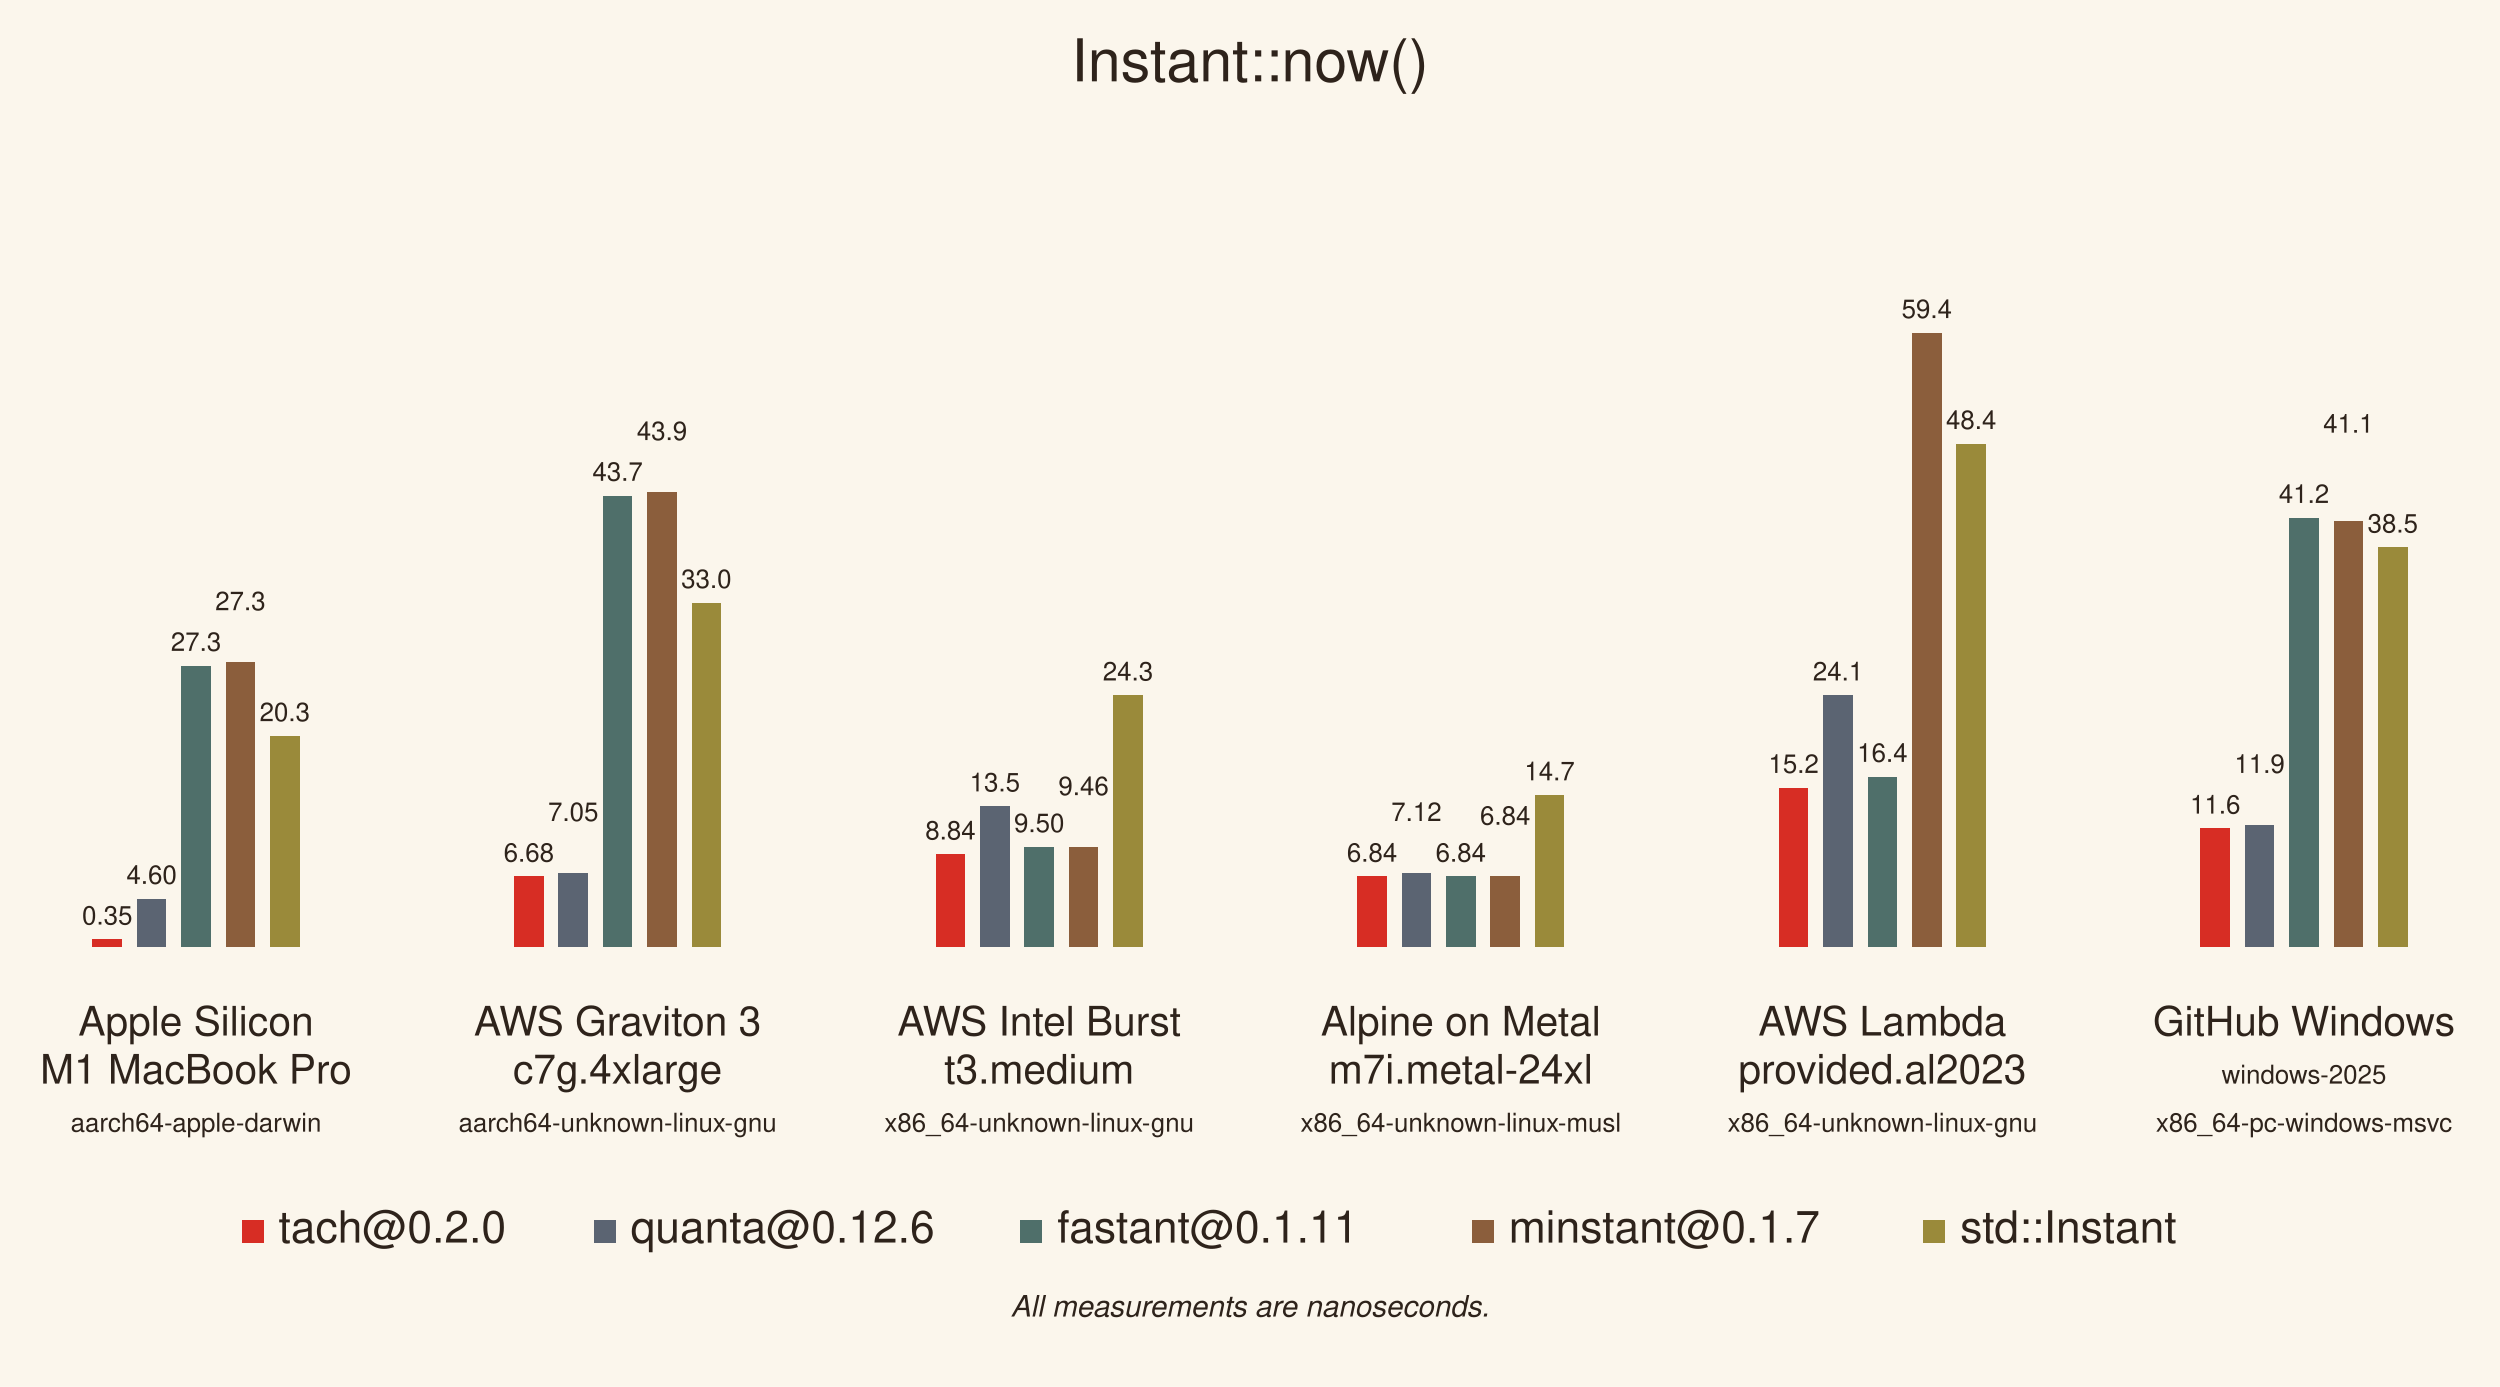
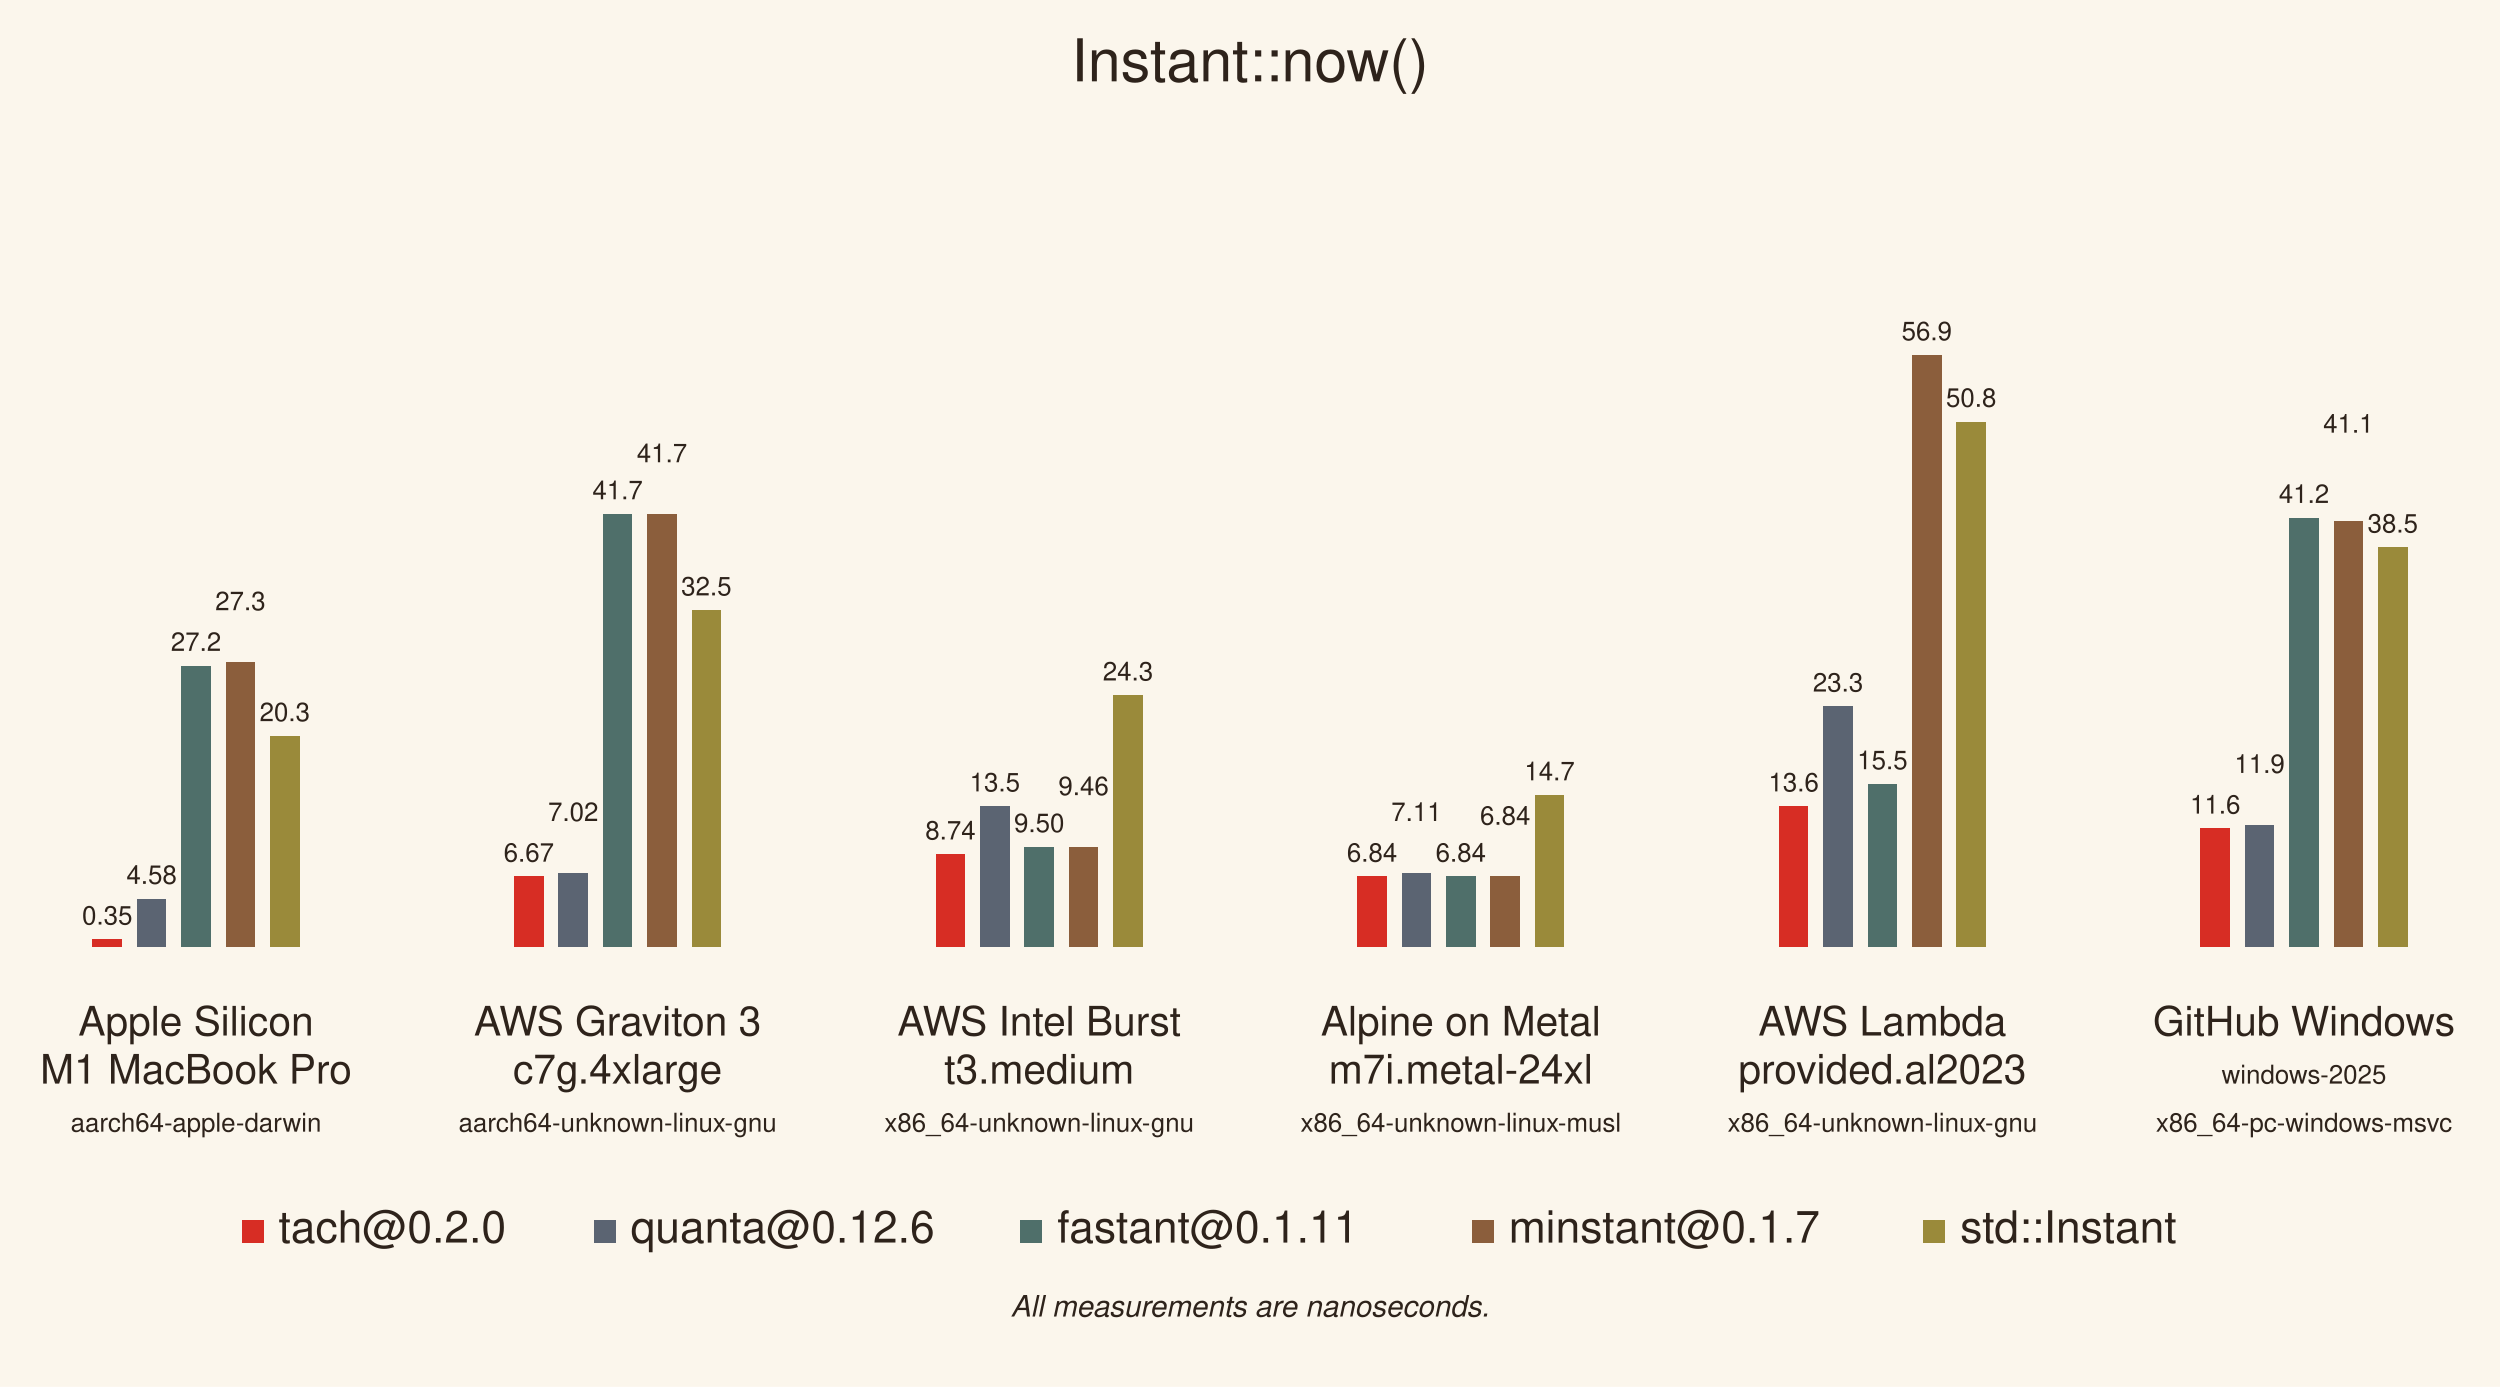
<svg xmlns="http://www.w3.org/2000/svg" width="676" height="375" viewBox="0 0 676 375">
  <rect width="676" height="375" fill="#FBF6EC" />
  <g shape-rendering="crispEdges">
    <text x="338" y="22" text-anchor="middle" font-family="Avenir Next, Helvetica, Arial, sans-serif" font-size="16" fill="#2E231B">Instant::now()</text>
    <rect x="65.32" y="330" width="6" height="6" fill="#D72D24" />
    <text x="75.32" y="336" text-anchor="start" font-family="Avenir Next, Helvetica, Arial, sans-serif" font-size="12" fill="#2E231B">tach@0.2.0</text>
    <rect x="160.52" y="330" width="6" height="6" fill="#5B6472" />
    <text x="170.52" y="336" text-anchor="start" font-family="Avenir Next, Helvetica, Arial, sans-serif" font-size="12" fill="#2E231B">quanta@0.12.6</text>
    <rect x="275.88" y="330" width="6" height="6" fill="#4F6F6A" />
    <text x="285.88" y="336" text-anchor="start" font-family="Avenir Next, Helvetica, Arial, sans-serif" font-size="12" fill="#2E231B">fastant@0.1.11</text>
    <rect x="397.96" y="330" width="6" height="6" fill="#8B5E3C" />
    <text x="407.96" y="336" text-anchor="start" font-family="Avenir Next, Helvetica, Arial, sans-serif" font-size="12" fill="#2E231B">minstant@0.1.7</text>
    <rect x="520.04" y="330" width="6" height="6" fill="#9A8A3A" />
    <text x="530.04" y="336" text-anchor="start" font-family="Avenir Next, Helvetica, Arial, sans-serif" font-size="12" fill="#2E231B">std::Instant</text>
    <text x="338" y="356" text-anchor="middle" font-family="Avenir Next, Helvetica, Arial, sans-serif" font-size="8" font-style="italic" fill="#2E231B">All measurements are nanoseconds.</text>
    <rect x="25" y="254" width="8" height="2" fill="#D72D24" />
    <text x="29" y="250" text-anchor="middle" font-family="Avenir Next, Helvetica, Arial, sans-serif" font-size="7" fill="#2E231B">0.35</text>
    <rect x="37" y="243" width="8" height="13" fill="#5B6472" />
-     <text x="41" y="239" text-anchor="middle" font-family="Avenir Next, Helvetica, Arial, sans-serif" font-size="7" fill="#2E231B">4.60</text>
+     <text x="41" y="239" text-anchor="middle" font-family="Avenir Next, Helvetica, Arial, sans-serif" font-size="7" fill="#2E231B">4.58</text>
    <rect x="49" y="180" width="8" height="76" fill="#4F6F6A" />
-     <text x="53" y="176" text-anchor="middle" font-family="Avenir Next, Helvetica, Arial, sans-serif" font-size="7" fill="#2E231B">27.3</text>
+     <text x="53" y="176" text-anchor="middle" font-family="Avenir Next, Helvetica, Arial, sans-serif" font-size="7" fill="#2E231B">27.2</text>
    <rect x="61" y="179" width="8" height="77" fill="#8B5E3C" />
    <text x="65" y="165" text-anchor="middle" font-family="Avenir Next, Helvetica, Arial, sans-serif" font-size="7" fill="#2E231B">27.3</text>
    <rect x="73" y="199" width="8" height="57" fill="#9A8A3A" />
    <text x="77" y="195" text-anchor="middle" font-family="Avenir Next, Helvetica, Arial, sans-serif" font-size="7" fill="#2E231B">20.3</text>
    <text x="53" y="280" text-anchor="middle" font-family="Avenir Next, Helvetica, Arial, sans-serif" font-size="11" fill="#2E231B">Apple Silicon</text>
    <text x="53" y="293" text-anchor="middle" font-family="Avenir Next, Helvetica, Arial, sans-serif" font-size="11" fill="#2E231B">M1 MacBook Pro</text>
    <text x="53" y="306" text-anchor="middle" font-family="Avenir Next, Helvetica, Arial, sans-serif" font-size="7" fill="#2E231B">aarch64-apple-darwin</text>
    <rect x="139" y="237" width="8" height="19" fill="#D72D24" />
-     <text x="143" y="233" text-anchor="middle" font-family="Avenir Next, Helvetica, Arial, sans-serif" font-size="7" fill="#2E231B">6.68</text>
+     <text x="143" y="233" text-anchor="middle" font-family="Avenir Next, Helvetica, Arial, sans-serif" font-size="7" fill="#2E231B">6.67</text>
    <rect x="151" y="236" width="8" height="20" fill="#5B6472" />
-     <text x="155" y="222" text-anchor="middle" font-family="Avenir Next, Helvetica, Arial, sans-serif" font-size="7" fill="#2E231B">7.05</text>
-     <rect x="163" y="134" width="8" height="122" fill="#4F6F6A" />
-     <text x="167" y="130" text-anchor="middle" font-family="Avenir Next, Helvetica, Arial, sans-serif" font-size="7" fill="#2E231B">43.7</text>
-     <rect x="175" y="133" width="8" height="123" fill="#8B5E3C" />
-     <text x="179" y="119" text-anchor="middle" font-family="Avenir Next, Helvetica, Arial, sans-serif" font-size="7" fill="#2E231B">43.9</text>
-     <rect x="187" y="163" width="8" height="93" fill="#9A8A3A" />
-     <text x="191" y="159" text-anchor="middle" font-family="Avenir Next, Helvetica, Arial, sans-serif" font-size="7" fill="#2E231B">33.0</text>
+     <text x="155" y="222" text-anchor="middle" font-family="Avenir Next, Helvetica, Arial, sans-serif" font-size="7" fill="#2E231B">7.02</text>
+     <rect x="163" y="139" width="8" height="117" fill="#4F6F6A" />
+     <text x="167" y="135" text-anchor="middle" font-family="Avenir Next, Helvetica, Arial, sans-serif" font-size="7" fill="#2E231B">41.7</text>
+     <rect x="175" y="139" width="8" height="117" fill="#8B5E3C" />
+     <text x="179" y="125" text-anchor="middle" font-family="Avenir Next, Helvetica, Arial, sans-serif" font-size="7" fill="#2E231B">41.7</text>
+     <rect x="187" y="165" width="8" height="91" fill="#9A8A3A" />
+     <text x="191" y="161" text-anchor="middle" font-family="Avenir Next, Helvetica, Arial, sans-serif" font-size="7" fill="#2E231B">32.5</text>
    <text x="167" y="280" text-anchor="middle" font-family="Avenir Next, Helvetica, Arial, sans-serif" font-size="11" fill="#2E231B">AWS Graviton 3</text>
    <text x="167" y="293" text-anchor="middle" font-family="Avenir Next, Helvetica, Arial, sans-serif" font-size="11" fill="#2E231B">c7g.4xlarge</text>
    <text x="167" y="306" text-anchor="middle" font-family="Avenir Next, Helvetica, Arial, sans-serif" font-size="7" fill="#2E231B">aarch64-unknown-linux-gnu</text>
    <rect x="253" y="231" width="8" height="25" fill="#D72D24" />
-     <text x="257" y="227" text-anchor="middle" font-family="Avenir Next, Helvetica, Arial, sans-serif" font-size="7" fill="#2E231B">8.84</text>
+     <text x="257" y="227" text-anchor="middle" font-family="Avenir Next, Helvetica, Arial, sans-serif" font-size="7" fill="#2E231B">8.74</text>
    <rect x="265" y="218" width="8" height="38" fill="#5B6472" />
    <text x="269" y="214" text-anchor="middle" font-family="Avenir Next, Helvetica, Arial, sans-serif" font-size="7" fill="#2E231B">13.5</text>
    <rect x="277" y="229" width="8" height="27" fill="#4F6F6A" />
    <text x="281" y="225" text-anchor="middle" font-family="Avenir Next, Helvetica, Arial, sans-serif" font-size="7" fill="#2E231B">9.50</text>
    <rect x="289" y="229" width="8" height="27" fill="#8B5E3C" />
    <text x="293" y="215" text-anchor="middle" font-family="Avenir Next, Helvetica, Arial, sans-serif" font-size="7" fill="#2E231B">9.46</text>
    <rect x="301" y="188" width="8" height="68" fill="#9A8A3A" />
    <text x="305" y="184" text-anchor="middle" font-family="Avenir Next, Helvetica, Arial, sans-serif" font-size="7" fill="#2E231B">24.3</text>
    <text x="281" y="280" text-anchor="middle" font-family="Avenir Next, Helvetica, Arial, sans-serif" font-size="11" fill="#2E231B">AWS Intel Burst</text>
    <text x="281" y="293" text-anchor="middle" font-family="Avenir Next, Helvetica, Arial, sans-serif" font-size="11" fill="#2E231B">t3.medium</text>
    <text x="281" y="306" text-anchor="middle" font-family="Avenir Next, Helvetica, Arial, sans-serif" font-size="7" fill="#2E231B">x86_64-unknown-linux-gnu</text>
    <rect x="367" y="237" width="8" height="19" fill="#D72D24" />
    <text x="371" y="233" text-anchor="middle" font-family="Avenir Next, Helvetica, Arial, sans-serif" font-size="7" fill="#2E231B">6.84</text>
    <rect x="379" y="236" width="8" height="20" fill="#5B6472" />
-     <text x="383" y="222" text-anchor="middle" font-family="Avenir Next, Helvetica, Arial, sans-serif" font-size="7" fill="#2E231B">7.12</text>
+     <text x="383" y="222" text-anchor="middle" font-family="Avenir Next, Helvetica, Arial, sans-serif" font-size="7" fill="#2E231B">7.11</text>
    <rect x="391" y="237" width="8" height="19" fill="#4F6F6A" />
    <text x="395" y="233" text-anchor="middle" font-family="Avenir Next, Helvetica, Arial, sans-serif" font-size="7" fill="#2E231B">6.84</text>
    <rect x="403" y="237" width="8" height="19" fill="#8B5E3C" />
    <text x="407" y="223" text-anchor="middle" font-family="Avenir Next, Helvetica, Arial, sans-serif" font-size="7" fill="#2E231B">6.84</text>
    <rect x="415" y="215" width="8" height="41" fill="#9A8A3A" />
    <text x="419" y="211" text-anchor="middle" font-family="Avenir Next, Helvetica, Arial, sans-serif" font-size="7" fill="#2E231B">14.7</text>
    <text x="395" y="280" text-anchor="middle" font-family="Avenir Next, Helvetica, Arial, sans-serif" font-size="11" fill="#2E231B">Alpine on Metal</text>
    <text x="395" y="293" text-anchor="middle" font-family="Avenir Next, Helvetica, Arial, sans-serif" font-size="11" fill="#2E231B">m7i.metal-24xl</text>
    <text x="395" y="306" text-anchor="middle" font-family="Avenir Next, Helvetica, Arial, sans-serif" font-size="7" fill="#2E231B">x86_64-unknown-linux-musl</text>
-     <rect x="481" y="213" width="8" height="43" fill="#D72D24" />
-     <text x="485" y="209" text-anchor="middle" font-family="Avenir Next, Helvetica, Arial, sans-serif" font-size="7" fill="#2E231B">15.2</text>
-     <rect x="493" y="188" width="8" height="68" fill="#5B6472" />
-     <text x="497" y="184" text-anchor="middle" font-family="Avenir Next, Helvetica, Arial, sans-serif" font-size="7" fill="#2E231B">24.1</text>
-     <rect x="505" y="210" width="8" height="46" fill="#4F6F6A" />
-     <text x="509" y="206" text-anchor="middle" font-family="Avenir Next, Helvetica, Arial, sans-serif" font-size="7" fill="#2E231B">16.4</text>
-     <rect x="517" y="90" width="8" height="166" fill="#8B5E3C" />
-     <text x="521" y="86" text-anchor="middle" font-family="Avenir Next, Helvetica, Arial, sans-serif" font-size="7" fill="#2E231B">59.4</text>
-     <rect x="529" y="120" width="8" height="136" fill="#9A8A3A" />
-     <text x="533" y="116" text-anchor="middle" font-family="Avenir Next, Helvetica, Arial, sans-serif" font-size="7" fill="#2E231B">48.4</text>
+     <rect x="481" y="218" width="8" height="38" fill="#D72D24" />
+     <text x="485" y="214" text-anchor="middle" font-family="Avenir Next, Helvetica, Arial, sans-serif" font-size="7" fill="#2E231B">13.6</text>
+     <rect x="493" y="191" width="8" height="65" fill="#5B6472" />
+     <text x="497" y="187" text-anchor="middle" font-family="Avenir Next, Helvetica, Arial, sans-serif" font-size="7" fill="#2E231B">23.3</text>
+     <rect x="505" y="212" width="8" height="44" fill="#4F6F6A" />
+     <text x="509" y="208" text-anchor="middle" font-family="Avenir Next, Helvetica, Arial, sans-serif" font-size="7" fill="#2E231B">15.5</text>
+     <rect x="517" y="96" width="8" height="160" fill="#8B5E3C" />
+     <text x="521" y="92" text-anchor="middle" font-family="Avenir Next, Helvetica, Arial, sans-serif" font-size="7" fill="#2E231B">56.9</text>
+     <rect x="529" y="114" width="8" height="142" fill="#9A8A3A" />
+     <text x="533" y="110" text-anchor="middle" font-family="Avenir Next, Helvetica, Arial, sans-serif" font-size="7" fill="#2E231B">50.8</text>
    <text x="509" y="280" text-anchor="middle" font-family="Avenir Next, Helvetica, Arial, sans-serif" font-size="11" fill="#2E231B">AWS Lambda</text>
    <text x="509" y="293" text-anchor="middle" font-family="Avenir Next, Helvetica, Arial, sans-serif" font-size="11" fill="#2E231B">provided.al2023</text>
    <text x="509" y="306" text-anchor="middle" font-family="Avenir Next, Helvetica, Arial, sans-serif" font-size="7" fill="#2E231B">x86_64-unknown-linux-gnu</text>
    <rect x="595" y="224" width="8" height="32" fill="#D72D24" />
    <text x="599" y="220" text-anchor="middle" font-family="Avenir Next, Helvetica, Arial, sans-serif" font-size="7" fill="#2E231B">11.6</text>
    <rect x="607" y="223" width="8" height="33" fill="#5B6472" />
    <text x="611" y="209" text-anchor="middle" font-family="Avenir Next, Helvetica, Arial, sans-serif" font-size="7" fill="#2E231B">11.9</text>
    <rect x="619" y="140" width="8" height="116" fill="#4F6F6A" />
    <text x="623" y="136" text-anchor="middle" font-family="Avenir Next, Helvetica, Arial, sans-serif" font-size="7" fill="#2E231B">41.2</text>
    <rect x="631" y="141" width="8" height="115" fill="#8B5E3C" />
    <text x="635" y="117" text-anchor="middle" font-family="Avenir Next, Helvetica, Arial, sans-serif" font-size="7" fill="#2E231B">41.1</text>
    <rect x="643" y="148" width="8" height="108" fill="#9A8A3A" />
    <text x="647" y="144" text-anchor="middle" font-family="Avenir Next, Helvetica, Arial, sans-serif" font-size="7" fill="#2E231B">38.5</text>
    <text x="623" y="280" text-anchor="middle" font-family="Avenir Next, Helvetica, Arial, sans-serif" font-size="11" fill="#2E231B">GitHub Windows</text>
    <text x="623" y="293" text-anchor="middle" font-family="Avenir Next, Helvetica, Arial, sans-serif" font-size="7" fill="#2E231B">windows-2025</text>
    <text x="623" y="306" text-anchor="middle" font-family="Avenir Next, Helvetica, Arial, sans-serif" font-size="7" fill="#2E231B">x86_64-pc-windows-msvc</text>
  </g>
</svg>
